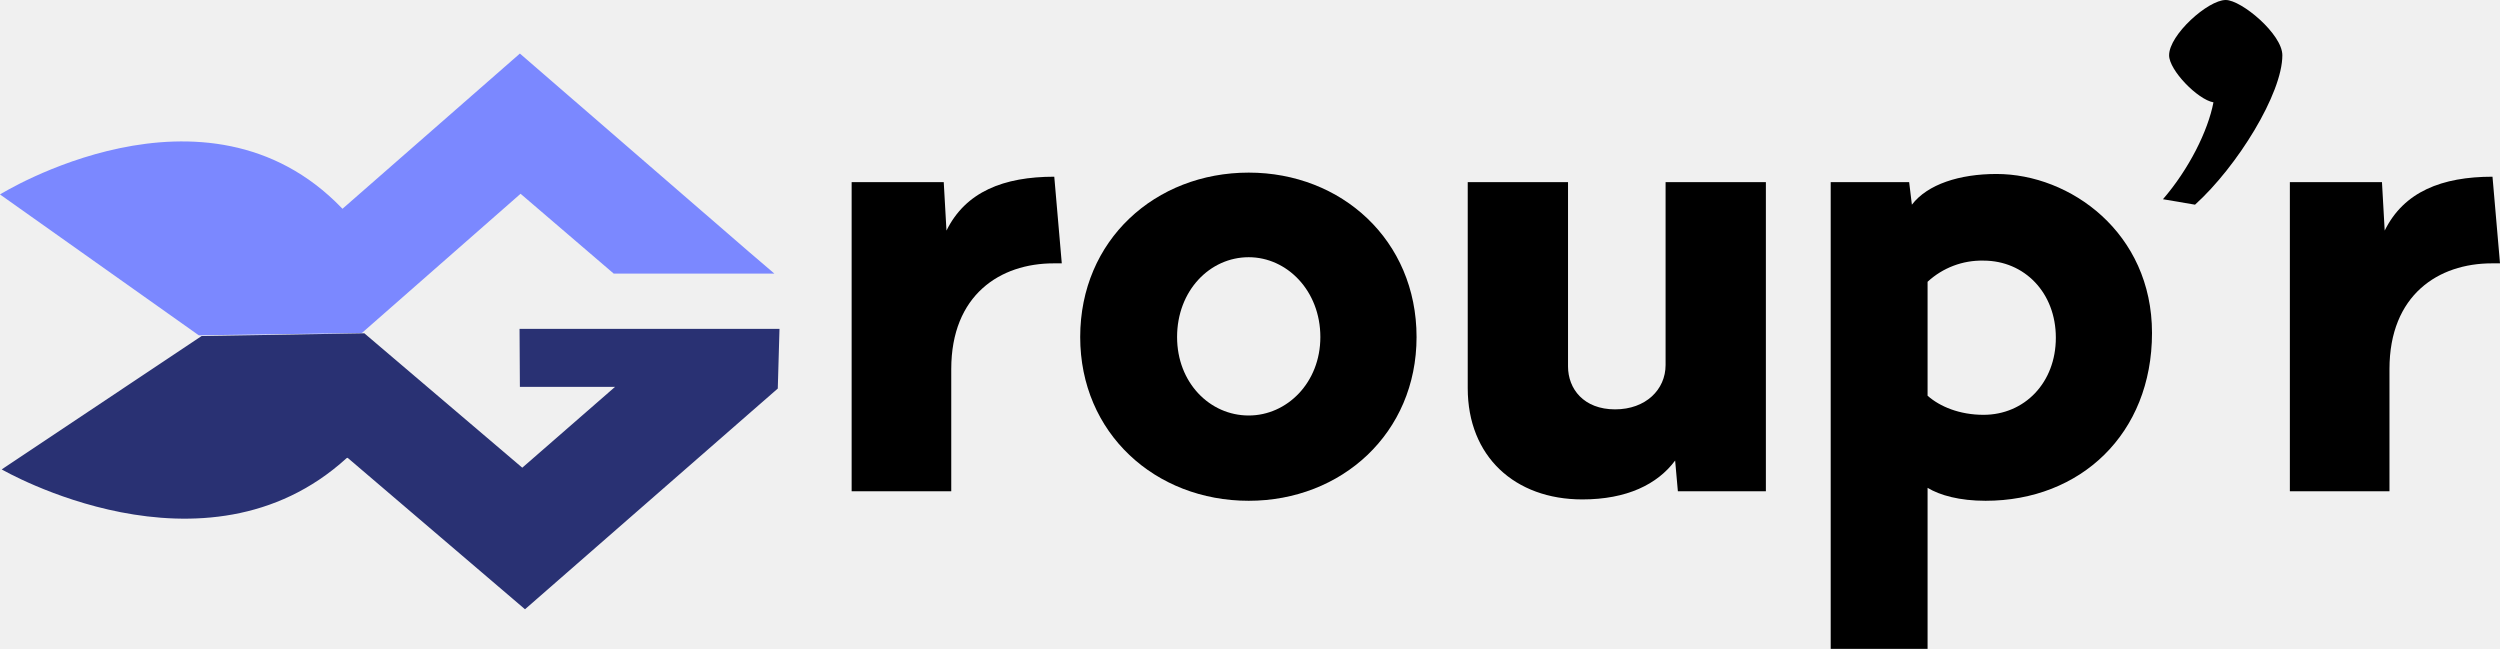
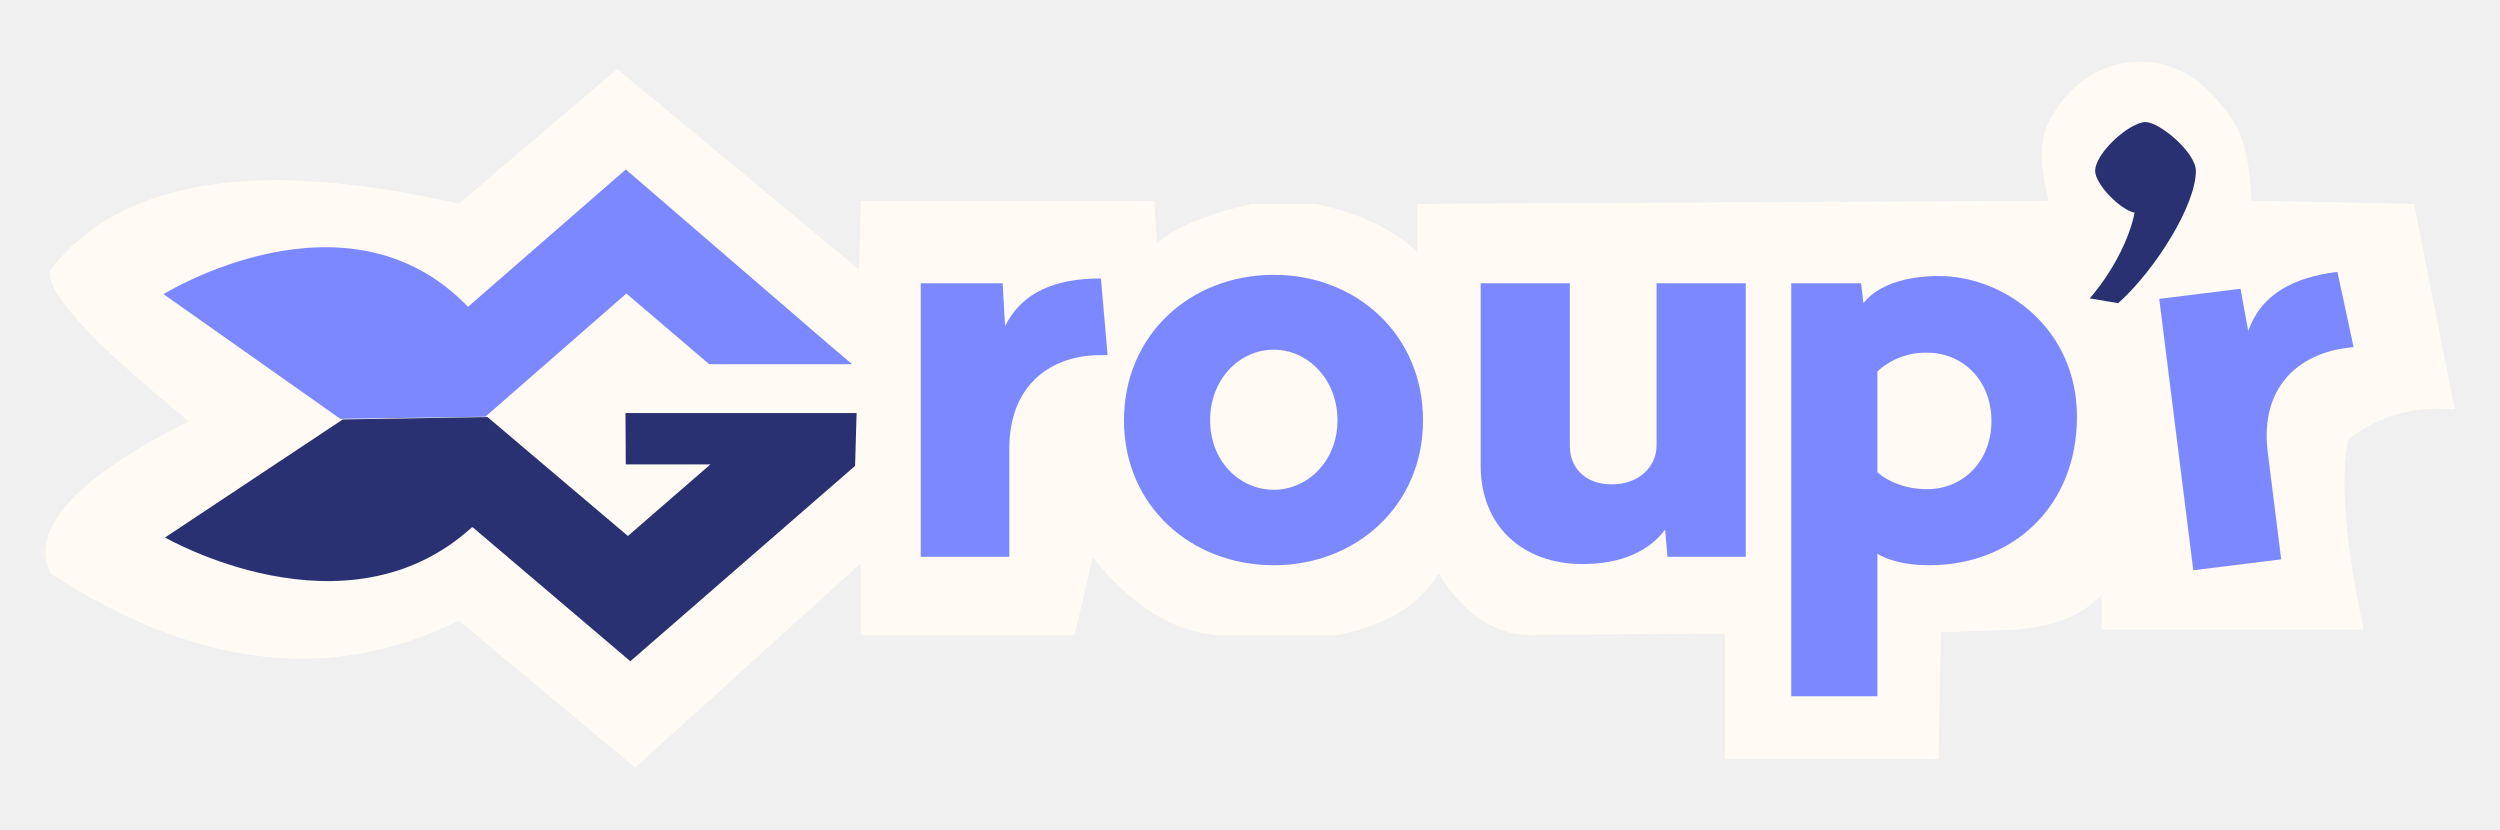
- <svg xmlns="http://www.w3.org/2000/svg" viewBox="0 0 732.85 190.2">
-   <defs>
-     <style>.cls-1{fill:#7b88ff;}.cls-2{fill:#293173;}</style>
-   </defs>
-   <g id="Layer_2" data-name="Layer 2">
-     <g id="Layer_1-2" data-name="Layer 1">
-       <path d="M308.85,77.2c-15.6,0-30,9.2-30,31V144h-29.2V53.4h27l.8,14.2c5.6-11.4,16.8-15.8,31.6-15.8l2.2,25.4Z" />
-       <path d="M366.05,146.8c-27.4,0-49.4-19.8-49.4-48,0-28.4,22-48.2,49.4-48.2,27.2,0,49.2,19.8,49.2,48.2C415.25,127,393.25,146.8,366.05,146.8Zm0-71.4c-11.4,0-21,9.8-21,23.4,0,13.4,9.6,23,21,23,11.2,0,21-9.6,21-23C387.05,85.2,377.25,75.4,366.05,75.4Z" />
-       <path d="M491.85,144l-.8-9c-5.2,7-14.2,11.4-27.2,11.4-19.8,0-33.6-12.6-33.6-32.6V53.4h29.4v54c0,6.6,4.6,12.6,13.8,12.6,9,0,14.8-5.8,14.8-13V53.4h29.4V144Z" />
-       <path d="M582.05,146.8c-7.6,0-13.4-1.6-17-3.8v47.2h-28.4V53.4h23l.8,6.6c4.6-6,14-9,24.8-9,21.6,0,45.59,17.2,45.59,46.6C630.84,127.2,609.84,146.8,582.05,146.8Zm-.6-70.4a23.34,23.34,0,0,0-16.4,6.2V116c3.6,3.2,9.4,5.6,16.4,5.6,12,0,21.2-9.4,21.2-22.6S593.45,76.4,581.45,76.4Z" />
-       <path d="M643.45,60l-9.4-1.6c7.6-8.8,13.2-20,14.8-28.4-4.6-.8-13-9.4-13-13.8,0-6,11.4-16.2,16.6-16.2,4.6,0,16.6,10,16.6,16.2C669.05,27.4,655.85,48.8,643.45,60Z" />
-       <path d="M730.45,77.2c-15.6,0-30,9.2-30,31V144h-29.2V53.4h27l.8,14.2c5.6-11.4,16.8-15.8,31.6-15.8l2.2,25.4Z" />
-       <g id="Layer_1-2-2" data-name="Layer 1-2">
-         <path class="cls-1" d="M106.1,97.6l46.5-40.8,27.3,23.4H227l-7.6-6.5-67-58-52,45.5-.2-.2C60.2,19.5,0,57,0,57L58,98.1l.3.2" />
-         <path class="cls-2" d="M106.8,97.7l46.3,39.4,27.2-23.7H152.4l-.1-17h76.2l-.5,17.5-7.8,6.8-66.3,57.9-52-44.4-.3.1C60,172.2.5,137.6.5,137.6L59.1,98.5" />
-       </g>
+ <svg xmlns="http://www.w3.org/2000/svg" width="214" height="71" viewBox="0 0 214 71" fill="none">
+   <mask id="mask0_2_25" style="mask-type:luminance" maskUnits="userSpaceOnUse" x="0" y="0" width="214" height="71">
+     <path d="M214 0H0V71H214V0Z" fill="white" />
+   </mask>
+   <g mask="url(#mask0_2_25)">
+     <path d="M210.112 35.025C206.607 34.723 203.578 35.585 201.025 37.609C200.289 40.925 200.722 46.352 202.323 53.89H179.904V50.886C178.341 52.613 175.897 53.615 172.571 53.89L166.135 54.123L165.933 64.96L147.678 64.965V54.236L130.489 54.342C127.663 54.126 125.211 52.372 123.134 49.077C121.576 51.769 118.663 53.533 114.394 54.372H104.181C100.358 54.038 96.81 51.809 93.535 47.688L91.978 54.372H73.692V48.204L54.363 65.703L39.272 53.114C28.439 58.547 16.787 57.201 4.315 49.077C2.504 45.295 6.454 40.956 16.164 36.059C7.744 29.192 3.794 24.869 4.315 23.088C10.368 15.368 22.02 13.49 39.272 17.452L52.838 5.921L73.544 23.088L73.692 17.194H98.793L99.053 20.812C100.769 19.39 103.489 18.27 107.21 17.452H112.554C116.247 18.199 119.175 19.577 121.338 21.587V17.452L175.365 17.194C174.623 14.201 174.623 11.961 175.365 10.475C176.844 7.509 179.729 5.132 183.629 5.306C187.008 5.457 189.162 7.599 190.899 9.958C192.004 11.458 192.609 13.87 192.716 17.194L206.637 17.452L210.112 35.025Z" fill="#FFFAF3" />
+     <mask id="mask1_2_25" style="mask-type:luminance" maskUnits="userSpaceOnUse" x="3" y="5" width="208" height="61">
+       <path d="M210.112 35.025C206.607 34.723 203.578 35.585 201.025 37.609C200.289 40.925 200.722 46.352 202.323 53.89H179.904V50.886C178.341 52.613 175.897 53.615 172.571 53.89L166.135 54.123L165.933 64.96L147.678 64.965V54.236L130.489 54.342C127.663 54.126 125.211 52.372 123.134 49.077C121.576 51.769 118.663 53.533 114.394 54.372H104.181C100.358 54.038 96.81 51.809 93.535 47.688L91.978 54.372H73.692V48.204L54.363 65.703L39.272 53.114C28.439 58.547 16.787 57.201 4.315 49.077C2.504 45.295 6.454 40.956 16.164 36.059C7.744 29.192 3.794 24.869 4.315 23.088C10.368 15.368 22.02 13.49 39.272 17.452L52.838 5.921L73.544 23.088L73.692 17.194H98.793L99.053 20.812C100.769 19.39 103.489 18.27 107.21 17.452H112.554C116.247 18.199 119.175 19.577 121.338 21.587V17.452L175.365 17.194C174.623 14.201 174.623 11.961 175.365 10.475C176.844 7.509 179.729 5.132 183.629 5.306C187.008 5.457 189.162 7.599 190.899 9.958C192.004 11.458 192.609 13.87 192.716 17.194L206.637 17.452L210.112 35.025Z" fill="white" />
+     </mask>
+     <g mask="url(#mask1_2_25)">
+       <path d="M210.112 35.025C206.607 34.723 203.578 35.585 201.025 37.609C200.289 40.925 200.722 46.352 202.323 53.89H179.904V50.886C178.341 52.613 175.897 53.615 172.571 53.89L166.135 54.123L165.933 64.96L147.678 64.965V54.236L130.489 54.342C127.663 54.126 125.211 52.372 123.134 49.077C121.576 51.769 118.663 53.533 114.394 54.372H104.181C100.358 54.038 96.81 51.809 93.535 47.688L91.978 54.372H73.692V48.204L54.363 65.703L39.272 53.114C28.439 58.547 16.787 57.201 4.315 49.077C2.504 45.295 6.454 40.956 16.164 36.059C7.744 29.192 3.794 24.869 4.315 23.088C10.368 15.368 22.02 13.49 39.272 17.452L52.838 5.921L73.544 23.088L73.692 17.194H98.793L99.053 20.812C100.769 19.39 103.489 18.27 107.21 17.452H112.554C116.247 18.199 119.175 19.577 121.338 21.587V17.452L175.365 17.194C174.623 14.201 174.623 11.961 175.365 10.475C176.844 7.509 179.729 5.132 183.629 5.306C187.008 5.457 189.162 7.599 190.899 9.958C192.004 11.458 192.609 13.87 192.716 17.194L206.637 17.452L210.112 35.025Z" fill="#FFFAF3" />
    </g>
+     <path d="M94.187 30.399C90.136 30.399 86.397 32.777 86.397 38.41V47.662H78.816V24.249H85.826L86.034 27.918C87.488 24.972 90.396 23.835 94.239 23.835L94.81 30.399H94.187Z" fill="#7B88FF" />
+     <path d="M109.038 48.385C101.924 48.385 96.212 43.269 96.212 35.981C96.212 28.642 101.924 23.525 109.038 23.525C116.1 23.525 121.812 28.642 121.812 35.981C121.812 43.269 116.1 48.385 109.038 48.385ZM109.038 29.934C106.078 29.934 103.585 32.467 103.585 35.981C103.585 39.444 106.078 41.925 109.038 41.925C111.946 41.925 114.49 39.444 114.49 35.981C114.49 32.467 111.946 29.934 109.038 29.934Z" fill="#7B88FF" />
+     <path d="M142.738 47.662L142.531 45.336C141.181 47.145 138.844 48.282 135.469 48.282C130.328 48.282 126.745 45.026 126.745 39.857V24.249H134.378V38.203C134.378 39.909 135.572 41.46 137.961 41.46C140.298 41.46 141.804 39.961 141.804 38.1V24.249H149.437V47.662H142.738Z" fill="#7B88FF" />
+     <path d="M165.119 48.385C163.146 48.385 161.64 47.972 160.705 47.403V59.601H153.332V24.249H159.303L159.511 25.954C160.705 24.404 163.146 23.628 165.95 23.628C171.558 23.628 177.787 28.073 177.787 35.671C177.787 43.32 172.334 48.385 165.119 48.385ZM164.963 30.192C163.389 30.155 161.861 30.73 160.705 31.794V40.426C161.64 41.253 163.146 41.873 164.963 41.873C168.079 41.873 170.468 39.444 170.468 36.033C170.468 32.621 168.079 30.192 164.963 30.192Z" fill="#7B88FF" />
+     <path d="M181.32 25.954L178.88 25.541C180.853 23.267 182.307 20.372 182.722 18.202C181.528 17.995 179.347 15.773 179.347 14.635C179.347 13.085 182.307 10.449 183.657 10.449C184.851 10.449 187.967 13.033 187.967 14.635C187.967 17.53 184.54 23.06 181.32 25.954Z" fill="#293173" />
+     <path d="M200.849 29.789C196.83 30.289 193.416 33.109 194.118 38.699L195.27 47.88L187.747 48.815L184.831 25.583L191.787 24.718L192.45 28.333C193.526 25.231 196.269 23.743 200.082 23.269L201.467 29.712L200.849 29.789Z" fill="#7B88FF" />
+     <path d="M41.545 35.671L53.618 25.127L60.706 31.174H72.935L70.962 29.495L53.566 14.506L40.065 26.264L40.014 26.213C29.628 15.488 13.998 25.179 13.998 25.179L29.057 35.8L29.135 35.852" fill="#7B88FF" />
+     <path d="M41.727 35.697L53.748 45.879L60.81 39.754H53.566L53.541 35.361H73.325L73.195 39.883L71.17 41.64L53.956 56.603L40.455 45.129L40.377 45.155C29.576 54.949 14.128 46.008 14.128 46.008L29.342 35.904" fill="#293173" />
  </g>
</svg>
